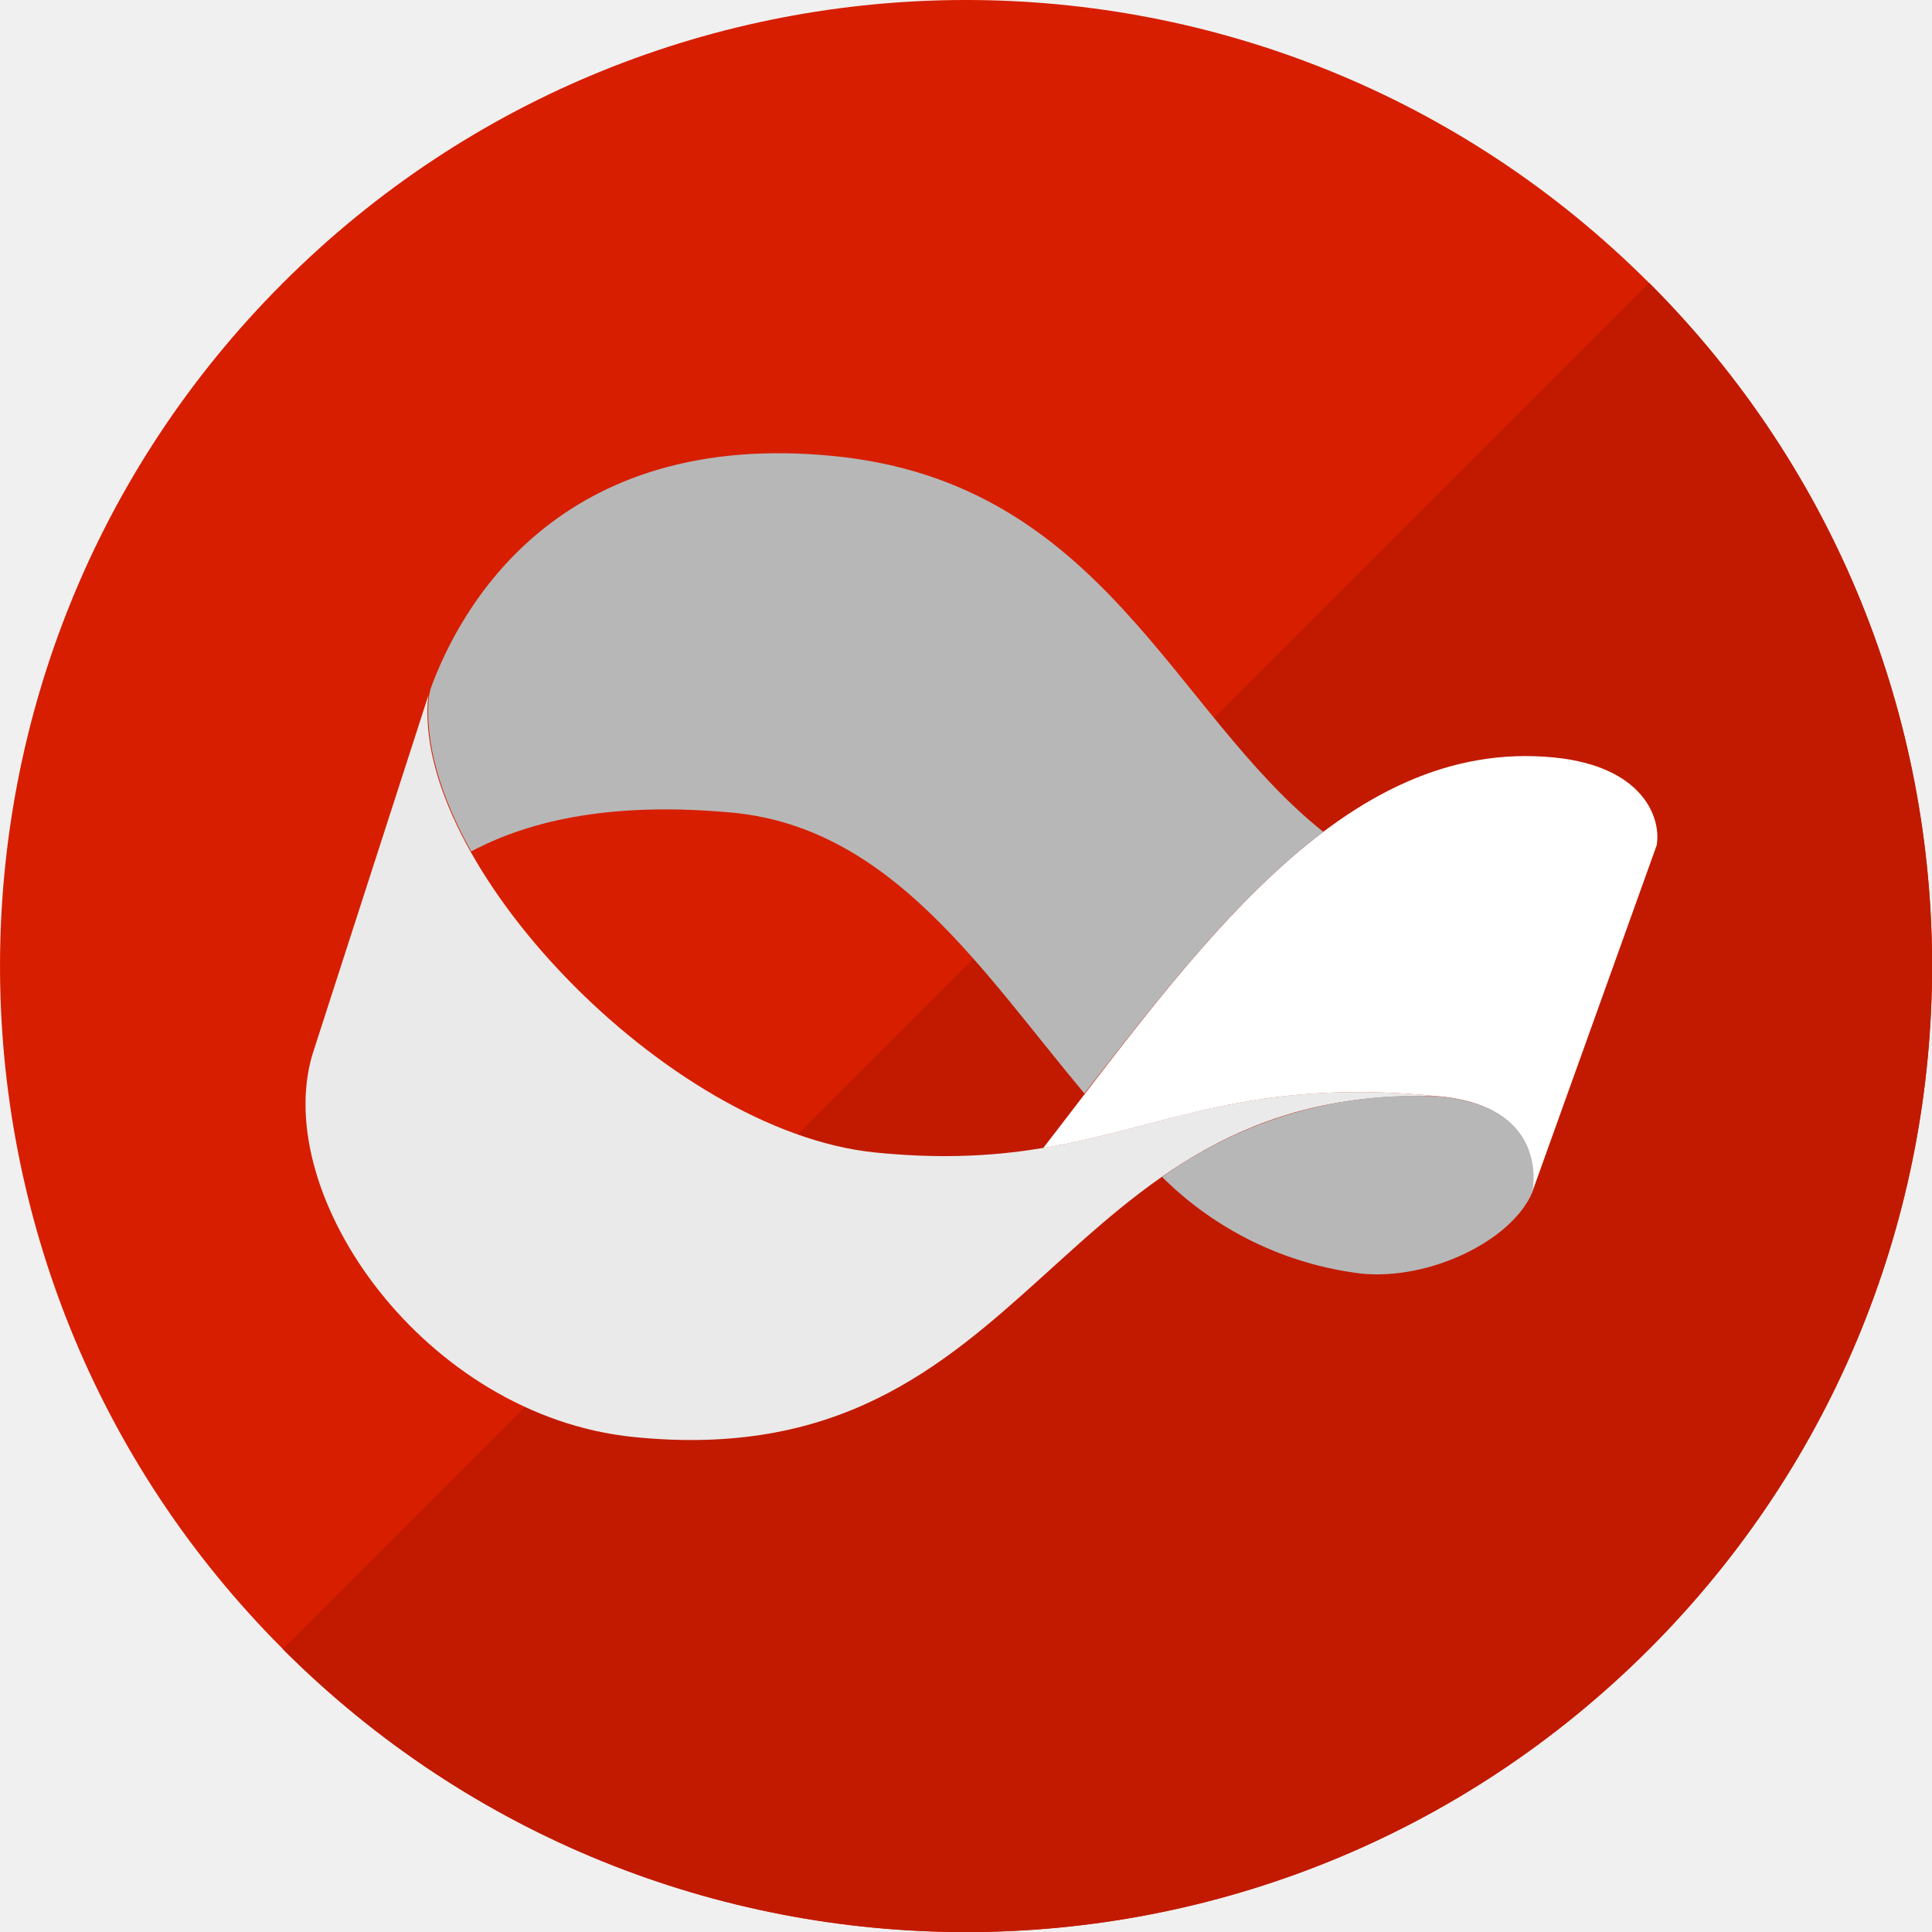
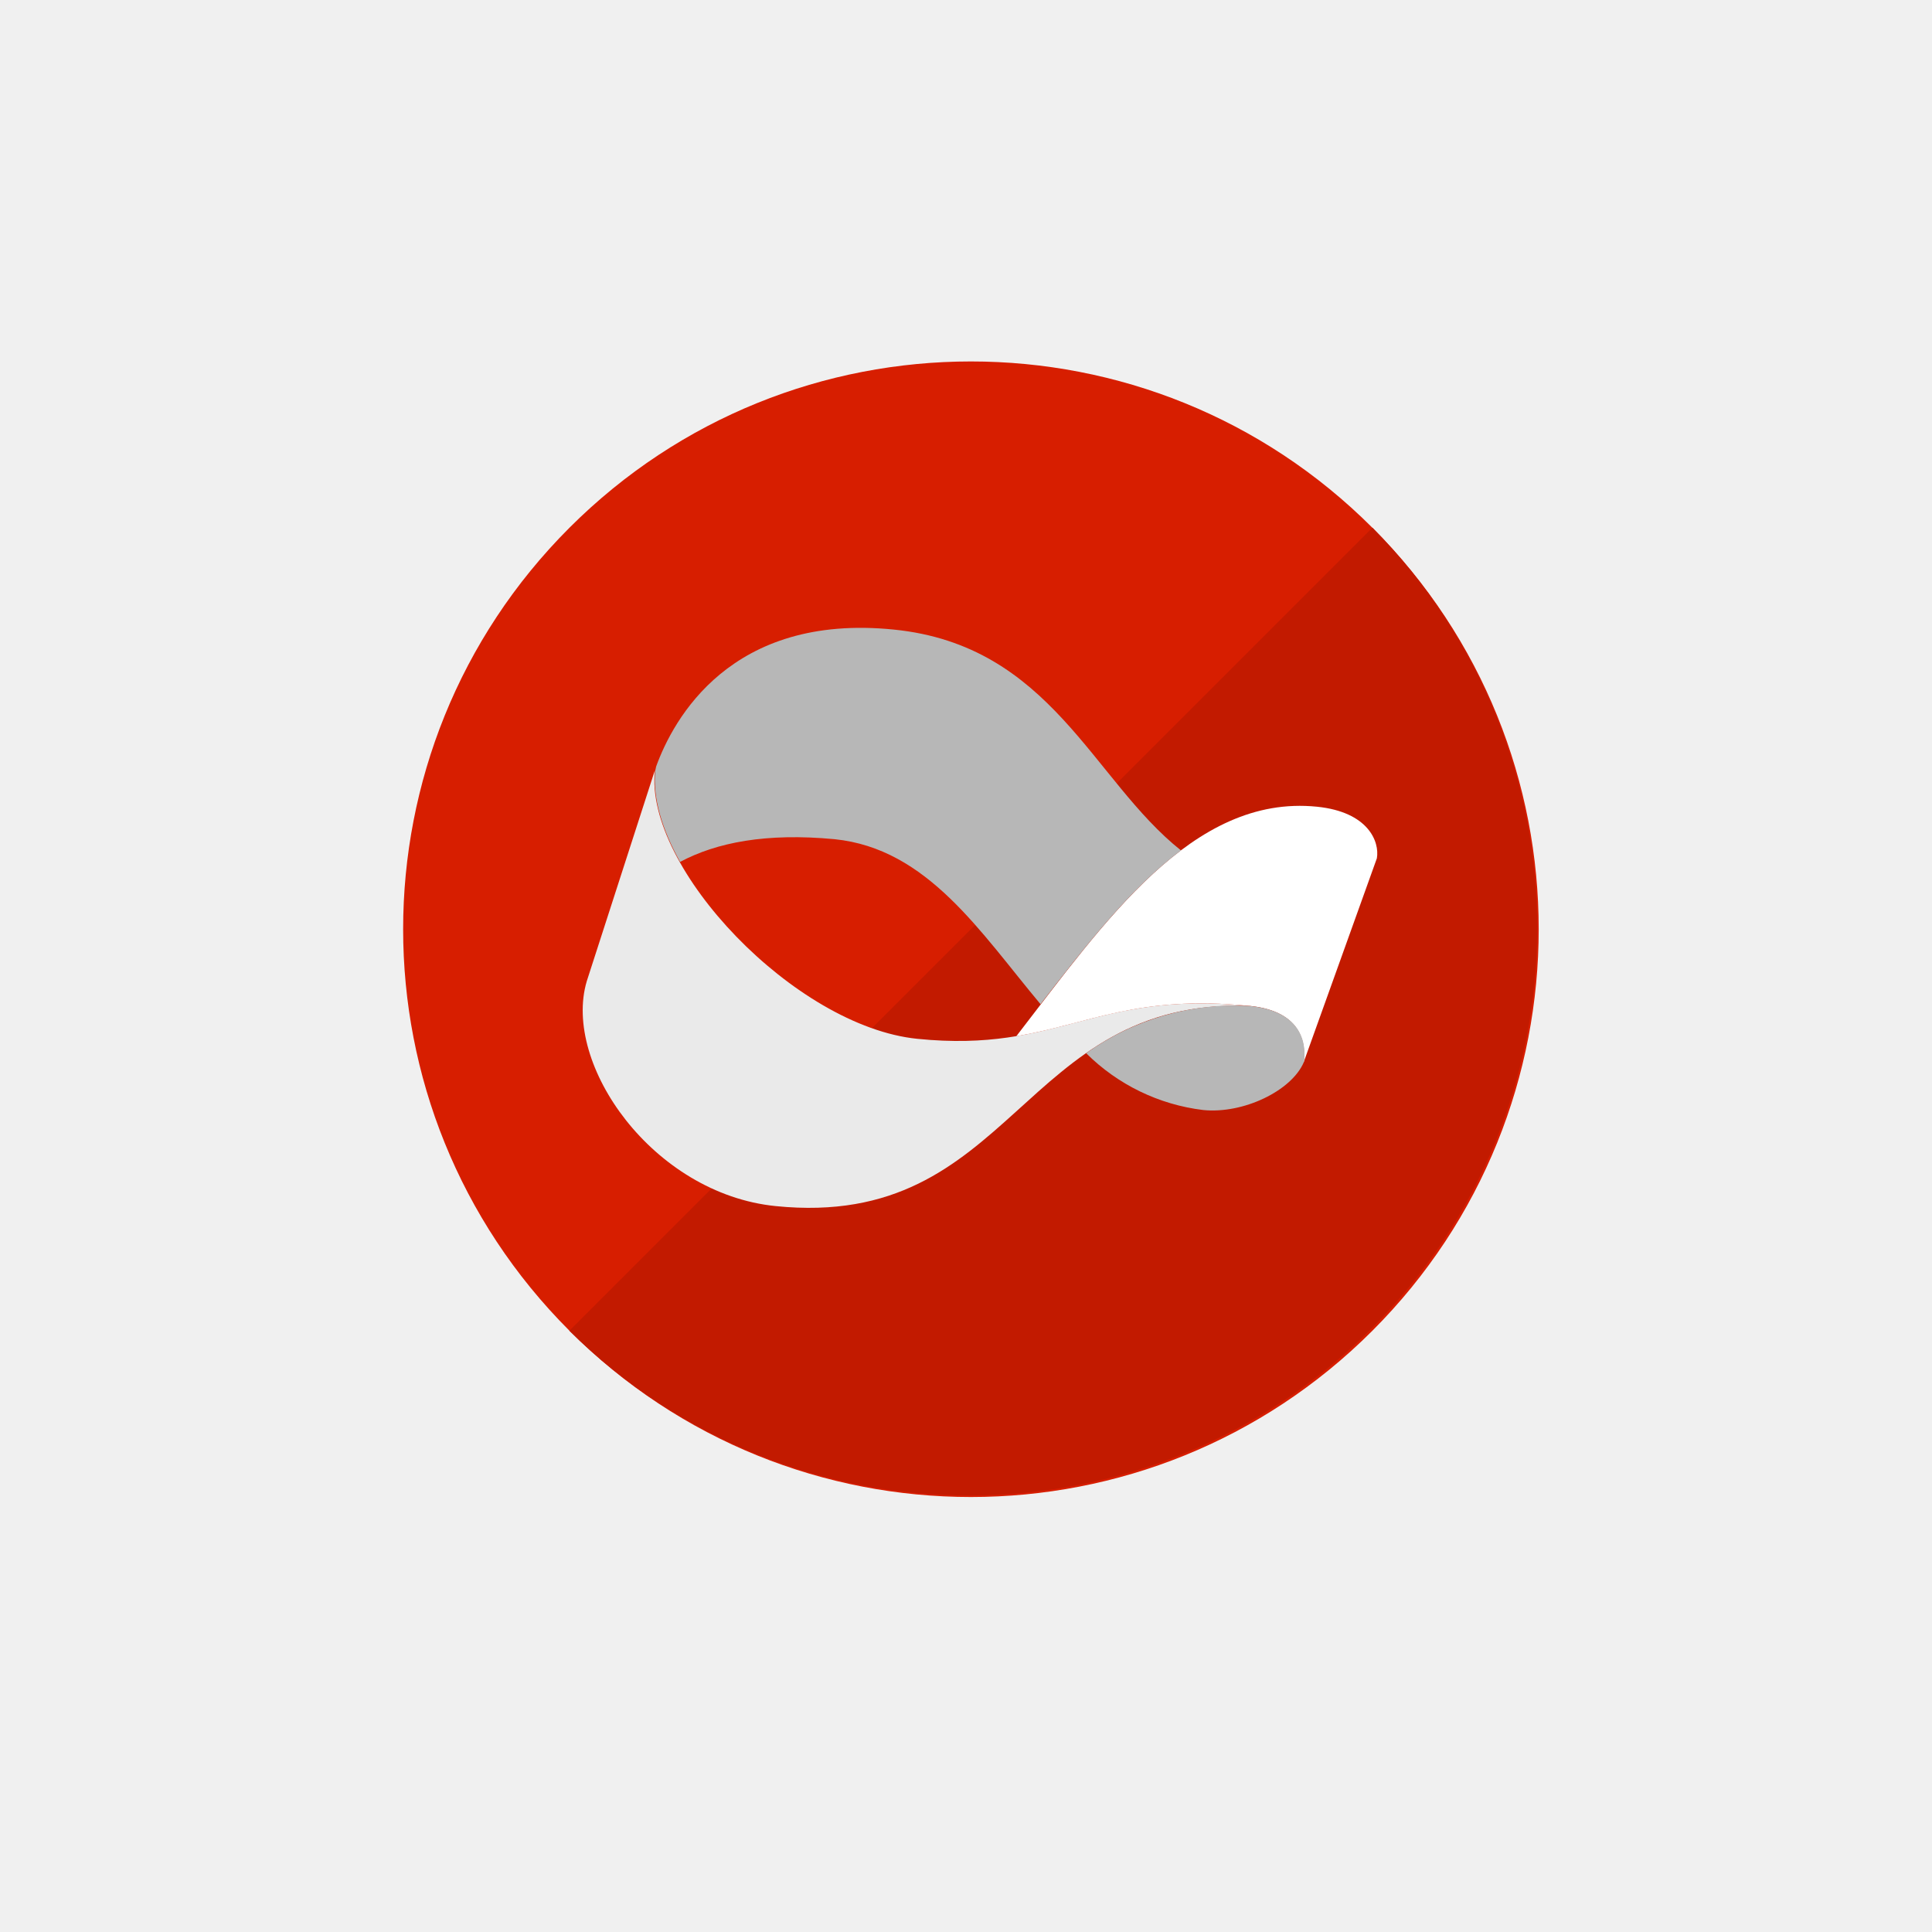
- <svg xmlns="http://www.w3.org/2000/svg" viewBox="0 0 100 100">
-   <defs>
-     <style>.cls-1{fill:#d71e00;}.cls-2{fill:#c21a00;}.cls-3{fill:#eaeaea;}.cls-4{fill:#fff;}.cls-5{fill:#b7b7b7;}</style>
+ <svg xmlns="http://www.w3.org/2000/svg" viewBox="0 0 100 100" version="1.1" id="svg21">
+   <defs id="defs4">
+     <style id="style2">.cls-1{fill:#d71e00;}.cls-2{fill:#c21a00;}.cls-3{fill:#eaeaea;}.cls-4{fill:#fff;}.cls-5{fill:#b7b7b7;}</style>
  </defs>
-   <g id="Layer_1" data-name="Layer 1">
-     <circle class="cls-1" cx="50" cy="50" r="50" transform="translate(-20.71 50) rotate(-45)" />
-     <path class="cls-2" d="M85.36,14.64A50,50,0,0,1,14.64,85.36Z" />
-     <path class="cls-3" d="M74.53,56.75C54.26,56,53.83,76.51,32.8,74.38,22,73.29,14,61.9,16.17,54.58l6-18.58c-.94,8.6,12.34,22.56,23.11,23.65,12.52,1.27,15.57-4.28,29.2-2.9" />
-     <path class="cls-4" d="M80.47,39.21C69.47,38.1,61.79,49.34,54,59.42c6.35-1.06,10.67-3.66,20.5-2.67h.06c4.76.48,4.95,3.57,4.73,5l6.46-18C86,42.29,85,39.67,80.47,39.21Z" />
-     <path class="cls-5" d="M74.59,56.76h-.08a22.39,22.39,0,0,0-14.36,4.16,17.61,17.61,0,0,0,10.3,5c3.52.36,7.79-1.68,8.87-4.22C79.54,60.32,79.35,57.24,74.59,56.76Z" />
-     <path class="cls-5" d="M68.5,43.06C60.68,36.85,57.07,25,43.2,23.61,28.85,22.16,23.79,31.5,22.28,35.67l-.07.33c-.26,2.4.59,5.23,2.18,8.07,3.21-1.71,7.57-2.57,13.6-2,8.2.83,12.83,8.19,18.14,14.53C60.06,51.53,64,46.43,68.5,43.06Z" />
+   <g id="Layer_1" data-name="Layer 1" transform="matrix(0.5877667,0,0,0.5877667,20.86598,18.70873)">
+     <circle class="cls-1" cx="50" cy="50" r="50" transform="rotate(-45,50.00034,49.99918)" id="circle8" />
+     <path class="cls-2" d="M 85.36,14.64 A 50.007,50.007 0 0 1 14.64,85.36 Z" id="path10" />
+     <path class="cls-3" d="M 74.53,56.75 C 54.26,56 53.83,76.51 32.8,74.38 22,73.29 14,61.9 16.17,54.58 l 6,-18.58 c -0.94,8.6 12.34,22.56 23.11,23.65 12.52,1.27 15.57,-4.28 29.2,-2.9" id="path12" />
+     <path class="cls-4" d="M 80.47,39.21 C 69.47,38.1 61.79,49.34 54,59.42 60.35,58.36 64.67,55.76 74.5,56.75 h 0.06 c 4.76,0.48 4.95,3.57 4.73,5 l 6.46,-18 C 86,42.29 85,39.67 80.47,39.21 Z" id="path14" />
+     <path class="cls-5" d="m 74.59,56.76 h -0.08 a 22.39,22.39 0 0 0 -14.36,4.16 17.61,17.61 0 0 0 10.3,5 c 3.52,0.36 7.79,-1.68 8.87,-4.22 0.22,-1.38 0.03,-4.46 -4.73,-4.94 z" id="path16" />
+     <path class="cls-5" d="M 68.5,43.06 C 60.68,36.85 57.07,25 43.2,23.61 28.85,22.16 23.79,31.5 22.28,35.67 L 22.21,36 c -0.26,2.4 0.59,5.23 2.18,8.07 3.21,-1.71 7.57,-2.57 13.6,-2 8.2,0.83 12.83,8.19 18.14,14.53 C 60.06,51.53 64,46.43 68.5,43.06 Z" id="path18" />
  </g>
</svg>
